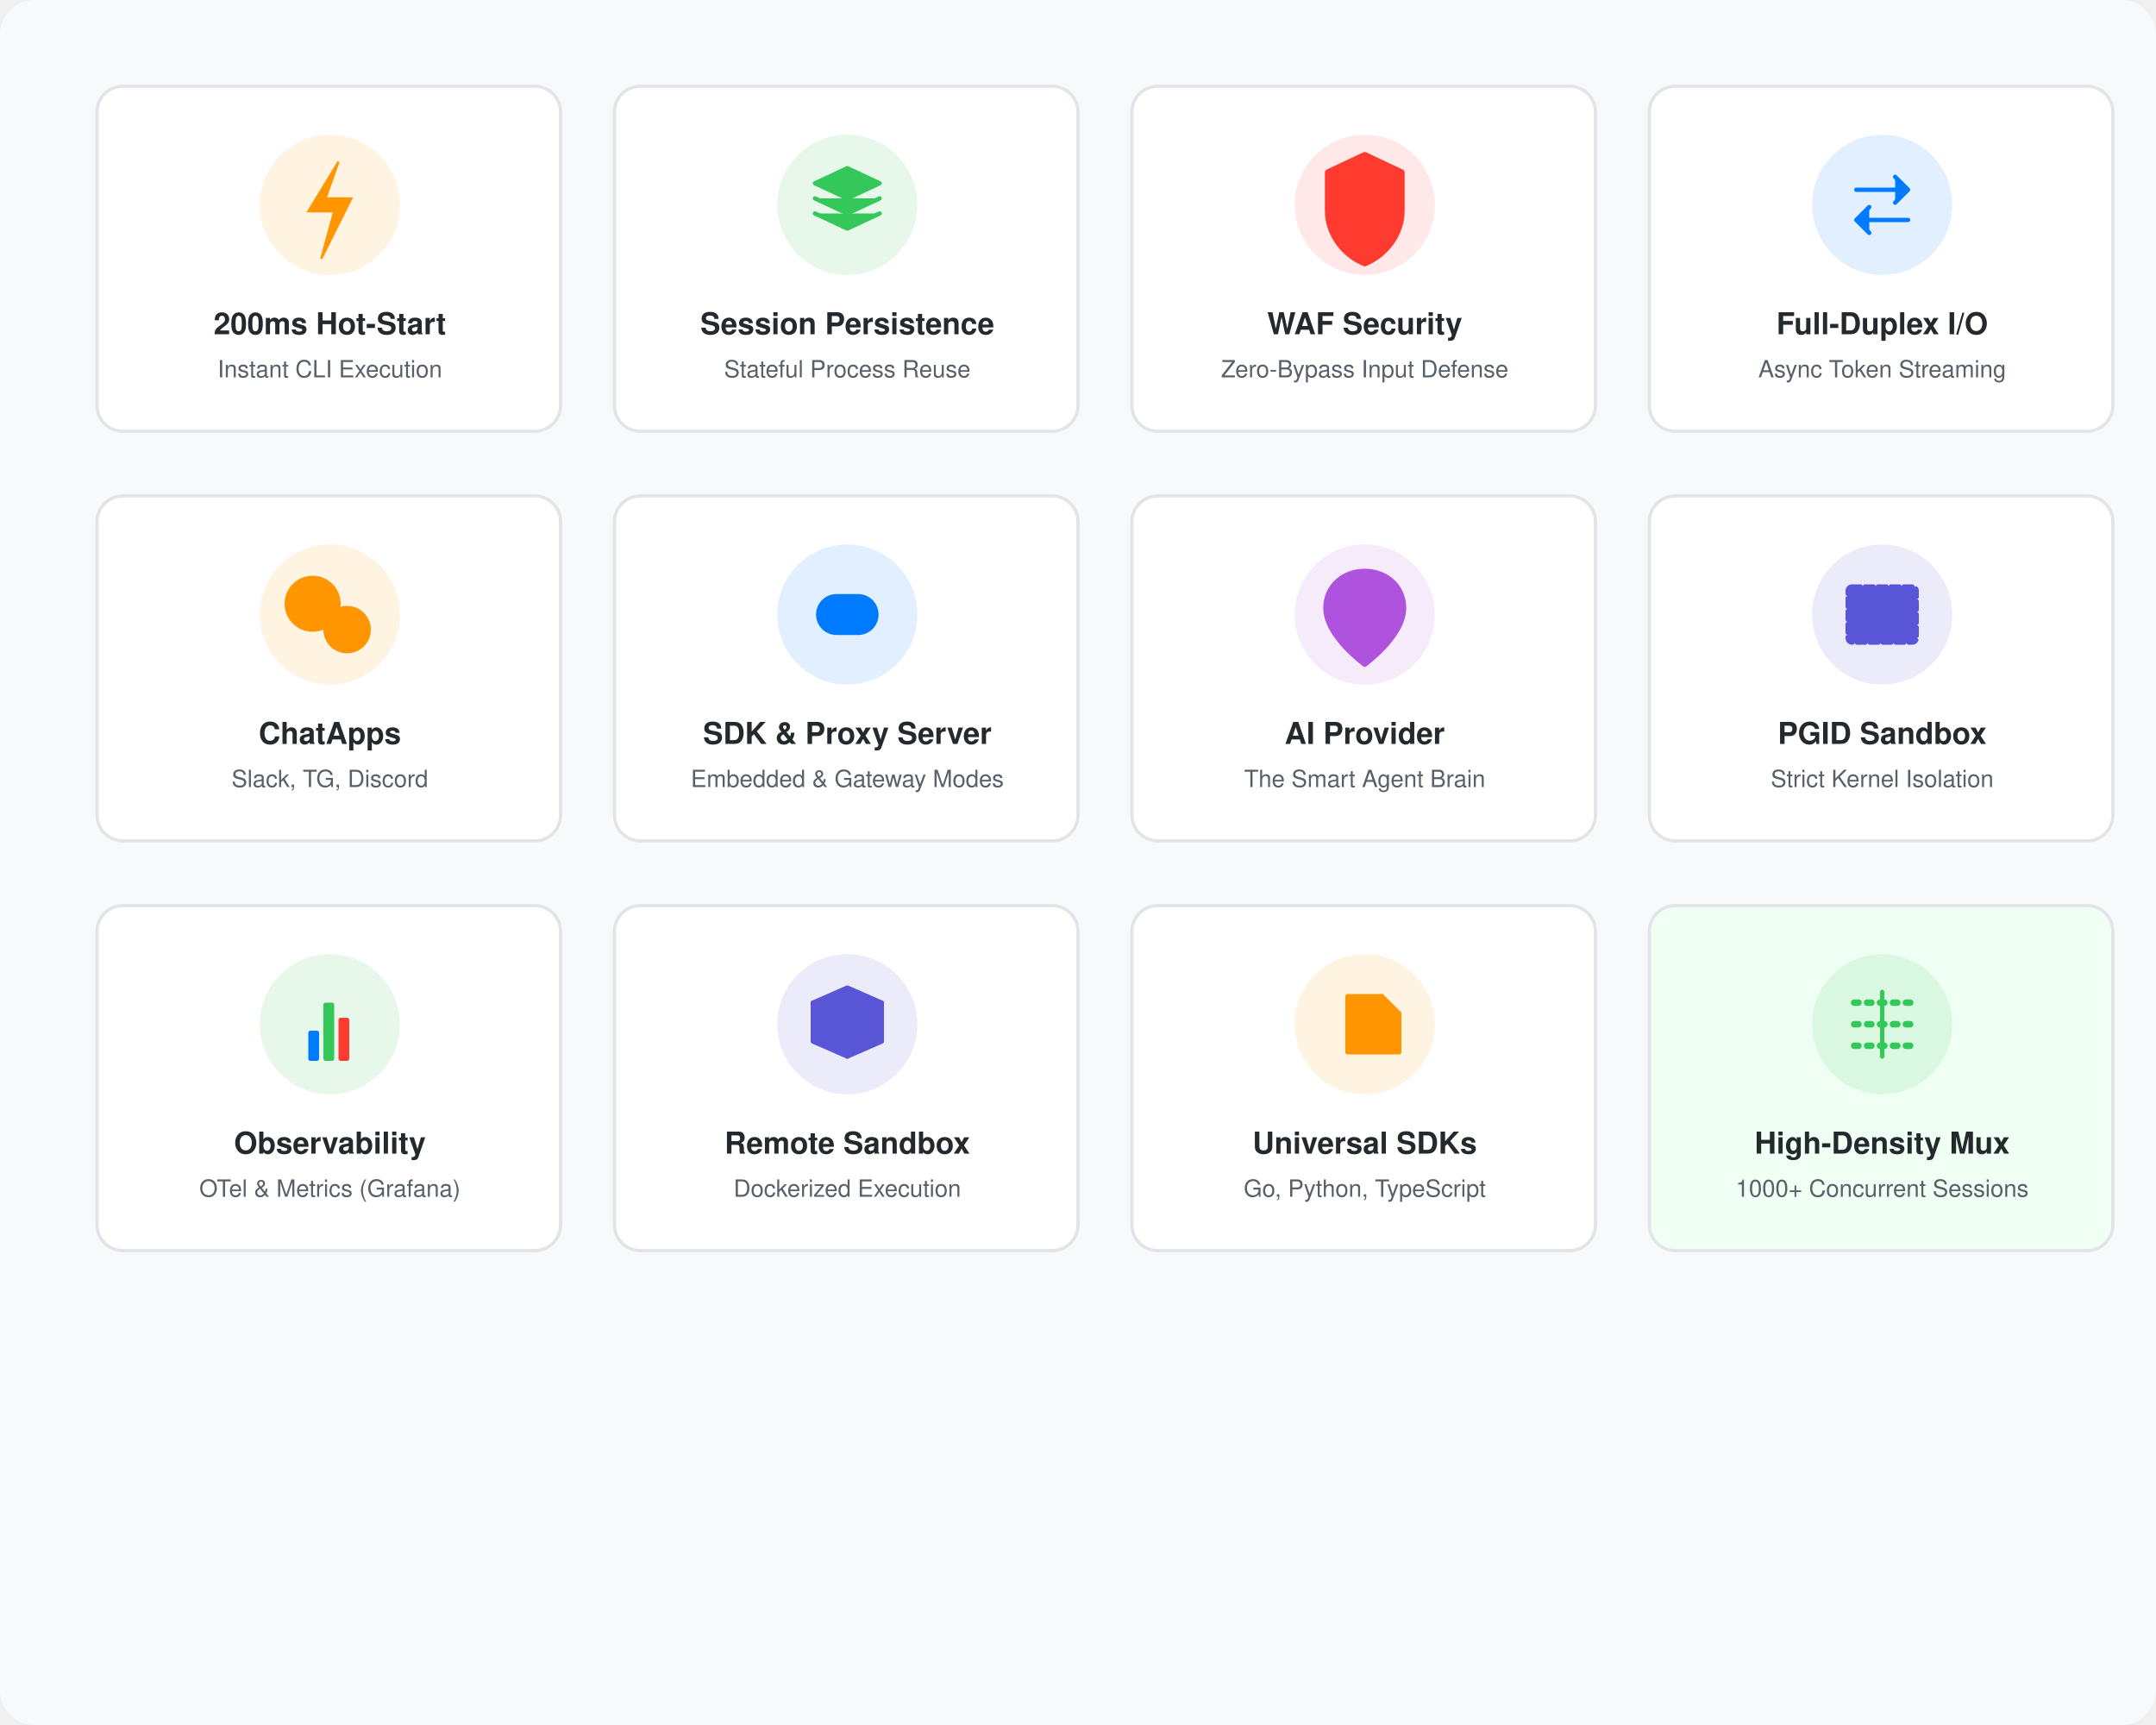
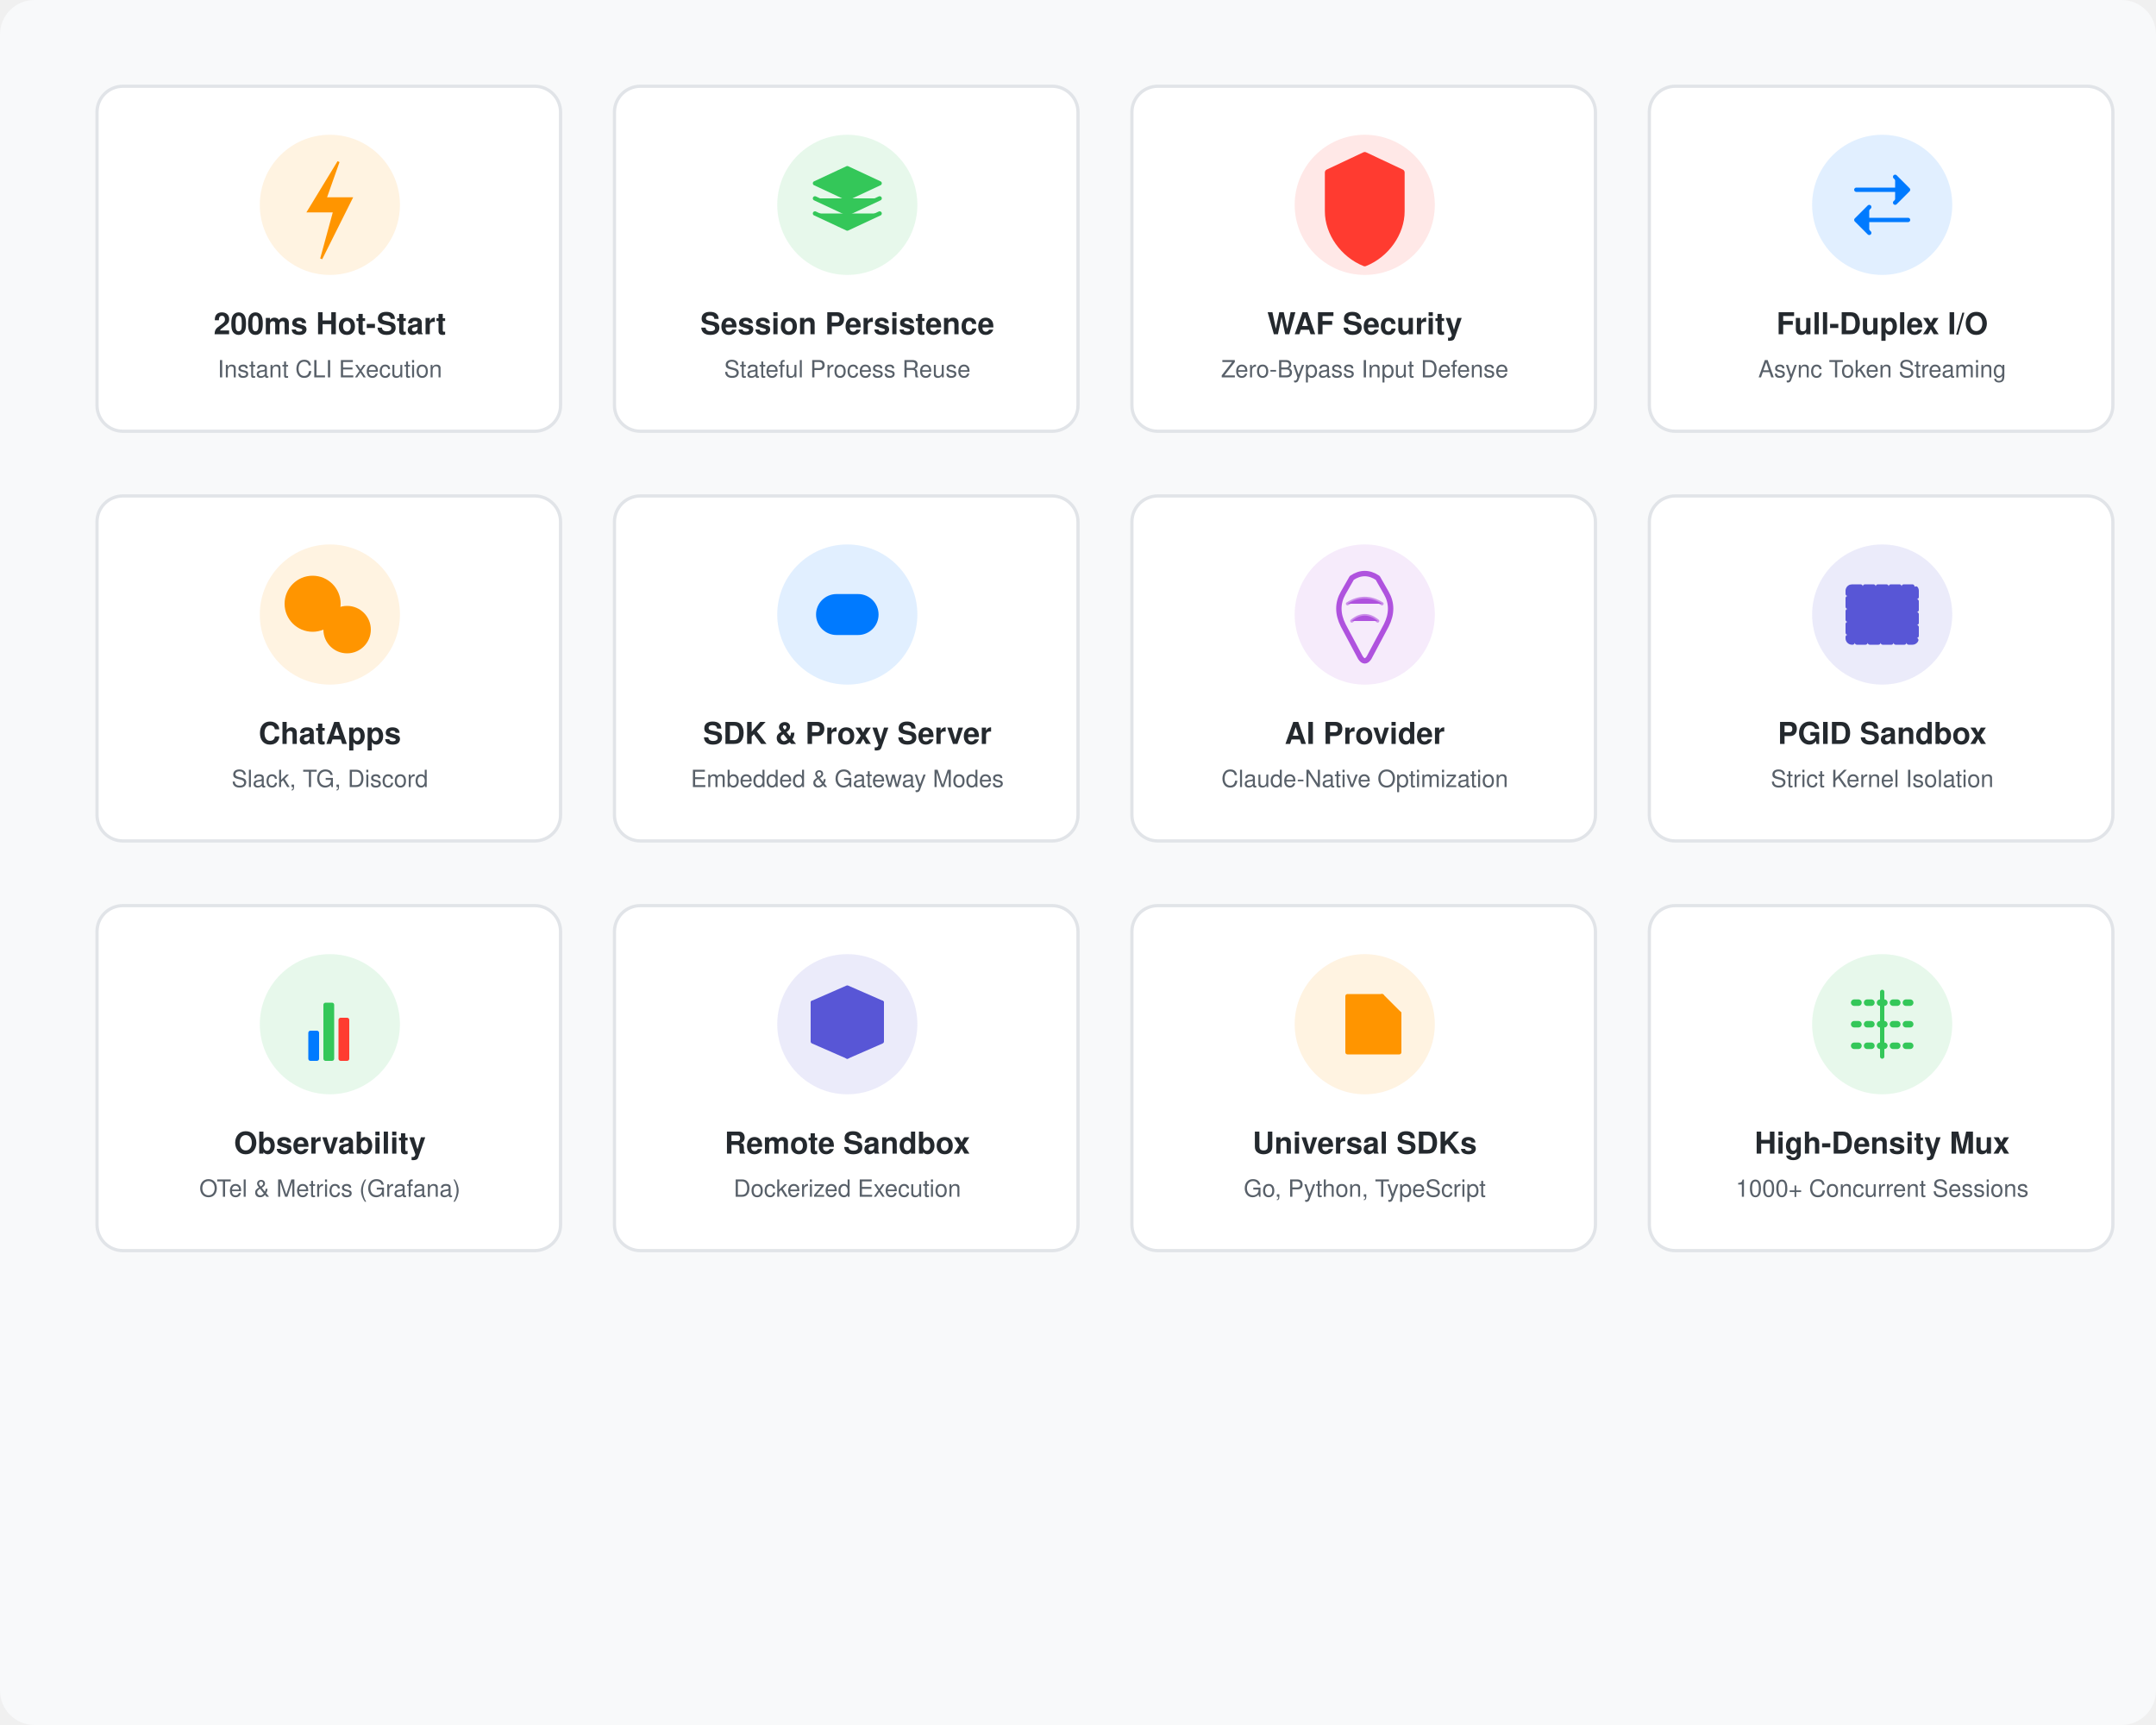
<svg xmlns="http://www.w3.org/2000/svg" viewBox="0 0 1000 800" width="1000" height="800">
  <defs>
    <style>
      .bg { fill: #f8f9fa; }
      .feature-card { fill: #ffffff; stroke: #e1e4e8; stroke-width: 1.5; }
      .text-title { font-family: -apple-system, BlinkMacSystemFont, "Segoe UI", Helvetica, Arial, sans-serif; font-weight: 600; font-size: 14px; fill: #24292e; }
      .text-sub { font-family: -apple-system, BlinkMacSystemFont, "Segoe UI", Helvetica, Arial, sans-serif; font-size: 11px; fill: #586069; }
      
      .icon-bg { opacity: 0.12; }
      .icon-stroke { fill: none; stroke-width: 2; stroke-linecap: round; stroke-linejoin: round; }
      .icon-fill { stroke: none; }
      
      /* Refined Color Palette */
      .c-sec { fill: #ff3b30; stroke: #ff3b30; } /* Security Red */
      .c-link { fill: #007aff; stroke: #007aff; } /* Link Blue */
      .c-iso { fill: #5856d6; stroke: #5856d6; }  /* Isolation Purple */
      .c-brain { fill: #af52de; stroke: #af52de; } /* Brain Purple */
      .c-poly { fill: #ff9500; stroke: #ff9500; } /* Polyglot Orange */
      .c-mux { fill: #34c759; stroke: #34c759; }  /* Mux Green */
      
      /* Specific Bar Colors for Observability */
      .bar-red { fill: #ff3b30; }
      .bar-green { fill: #34c759; }
      .bar-blue { fill: #007aff; }
    </style>
  </defs>
  <rect width="100%" height="100%" class="bg" rx="16" />
  <g transform="translate(45, 40)">
    <rect width="215" height="160" rx="12" class="feature-card" />
    <circle cx="108" cy="55" r="32" class="icon-bg c-poly" />
    <path d="M112 35 L98 58 H110 L104 80 L118 52 H106 L112 35 Z" class="icon-fill c-poly" />
    <text x="108" y="115" text-anchor="middle" class="text-title">200ms Hot-Start</text>
    <text x="108" y="135" text-anchor="middle" class="text-sub">Instant CLI Execution</text>
  </g>
  <g transform="translate(285, 40)">
    <rect width="215" height="160" rx="12" class="feature-card" />
    <circle cx="108" cy="55" r="32" class="icon-bg c-mux" />
    <path d="M93 45 L108 52 L123 45 L108 38 Z" class="icon-stroke c-mux" />
    <path d="M93 52 L108 59 L123 52 M93 59 L108 66 L123 59" class="icon-stroke c-mux" />
    <text x="108" y="115" text-anchor="middle" class="text-title">Session Persistence</text>
    <text x="108" y="135" text-anchor="middle" class="text-sub">Stateful Process Reuse</text>
  </g>
  <g transform="translate(525, 40)">
    <rect width="215" height="160" rx="12" class="feature-card" />
    <circle cx="108" cy="55" r="32" class="icon-bg c-sec" />
    <path d="M108 32 L125 40 V58 C125 68 118 78 108 82 C98 78 91 68 91 58 V40 L108 32 Z" class="icon-stroke c-sec" style="stroke-width: 3;" />
    <path d="M100 55 L106 61 L116 49" class="icon-stroke c-sec" style="stroke-width: 3;" />
    <text x="108" y="115" text-anchor="middle" class="text-title">WAF Security</text>
    <text x="108" y="135" text-anchor="middle" class="text-sub">Zero-Bypass Input Defense</text>
  </g>
  <g transform="translate(765, 40)">
    <rect width="215" height="160" rx="12" class="feature-card" />
    <circle cx="108" cy="55" r="32" class="icon-bg c-link" />
    <path d="M96 48 H120 M114 42 L120 48 L114 54" class="icon-stroke c-link" />
    <path d="M120 62 H96 M102 56 L96 62 L102 68" class="icon-stroke c-link" />
    <text x="108" y="115" text-anchor="middle" class="text-title">Full-Duplex I/O</text>
    <text x="108" y="135" text-anchor="middle" class="text-sub">Async Token Streaming</text>
  </g>
  <g transform="translate(45, 230)">
    <rect width="215" height="160" rx="12" class="feature-card" />
    <circle cx="108" cy="55" r="32" class="icon-bg c-poly" />
    <circle cx="100" cy="50" r="12" class="icon-stroke c-poly" />
    <circle cx="116" cy="62" r="10" class="icon-stroke c-poly" />
    <text x="108" y="115" text-anchor="middle" class="text-title">ChatApps</text>
    <text x="108" y="135" text-anchor="middle" class="text-sub">Slack, TG, Discord</text>
  </g>
  <g transform="translate(285, 230)">
    <rect width="215" height="160" rx="12" class="feature-card" />
    <circle cx="108" cy="55" r="32" class="icon-bg c-link" />
    <path d="M95 55 A8 8 0 0 1 103 47 H113 A8 8 0 0 1 121 55 V55 A8 8 0 0 1 113 63 H103 A8 8 0 0 1 95 55 Z" class="icon-stroke c-link" style="stroke-width: 3;" />
    <path d="M103 55 H113" class="icon-stroke c-link" style="stroke-width: 4;" />
    <text x="108" y="115" text-anchor="middle" class="text-title">SDK &amp; Proxy Server</text>
    <text x="108" y="135" text-anchor="middle" class="text-sub">Embedded &amp; Gateway Modes</text>
  </g>
  <g transform="translate(525, 230)">
    <rect width="215" height="160" rx="12" class="feature-card" />
    <circle cx="108" cy="55" r="32" class="icon-bg c-brain" />
-     <path d="M108 35 C98 35 90 42 90 52 C90 65 108 78 108 78 C108 78 126 65 126 52 C126 42 118 35 108 35 Z M108 35 V78" class="icon-stroke c-brain" style="stroke-width: 2.5;" />
-     <path d="M95 45 Q108 42 121 45 M95 55 Q108 52 121 55 M95 65 Q108 62 121 65" class="icon-stroke c-brain" style="stroke-opacity: 0.5; stroke-width: 1;" />
+     <path d="M102 38 Q108 34 114 38 L118 45 Q122 52 118 60 L110 75 Q108 78 106 75 L98 60 Q94 52 98 45 Z" class="icon-stroke c-brain" style="stroke-width: 2.5; fill: none;" />
+     <path d="M100 50 Q108 45 116 50 M102 58 Q108 53 114 58" class="icon-stroke c-brain" style="stroke-width: 1.5; stroke-opacity: 0.6;" />
    <text x="108" y="115" text-anchor="middle" class="text-title">AI Provider</text>
-     <text x="108" y="135" text-anchor="middle" class="text-sub">The Smart Agent Brain</text>
+     <text x="108" y="135" text-anchor="middle" class="text-sub">Claude-Native Optimization</text>
  </g>
  <g transform="translate(765, 230)">
    <rect width="215" height="160" rx="12" class="feature-card" />
    <circle cx="108" cy="55" r="32" class="icon-bg c-iso" />
    <rect x="92" y="42" width="32" height="26" rx="2" class="icon-stroke c-iso" style="stroke-dasharray: 4 2;" />
    <rect x="100" y="50" width="16" height="10" rx="1" class="icon-fill c-iso" />
    <text x="108" y="115" text-anchor="middle" class="text-title">PGID Sandbox</text>
    <text x="108" y="135" text-anchor="middle" class="text-sub">Strict Kernel Isolation</text>
  </g>
  <g transform="translate(45, 420)">
    <rect width="215" height="160" rx="12" class="feature-card" />
    <circle cx="108" cy="55" r="32" class="icon-bg c-mux" />
    <rect x="98" y="58" width="5" height="14" rx="1" class="bar-blue" />
    <rect x="105" y="45" width="5" height="27" rx="1" class="bar-green" />
    <rect x="112" y="52" width="5" height="20" rx="1" class="bar-red" />
    <text x="108" y="115" text-anchor="middle" class="text-title">Observability</text>
    <text x="108" y="135" text-anchor="middle" class="text-sub">OTel &amp; Metrics (Grafana)</text>
  </g>
  <g transform="translate(285, 420)">
    <rect width="215" height="160" rx="12" class="feature-card" />
    <circle cx="108" cy="55" r="32" class="icon-bg c-iso" />
    <path d="M108 38 L124 45 V63 L108 70 L92 63 V45 L108 38 Z" class="icon-stroke c-iso" />
    <path d="M92 45 L108 52 L124 45 M108 52 V70" class="icon-stroke c-iso" />
    <text x="108" y="115" text-anchor="middle" class="text-title">Remote Sandbox</text>
    <text x="108" y="135" text-anchor="middle" class="text-sub">Dockerized Execution</text>
  </g>
  <g transform="translate(525, 420)">
    <rect width="215" height="160" rx="12" class="feature-card" />
    <circle cx="108" cy="55" r="32" class="icon-bg c-poly" />
    <path d="M100 42 L116 42 L124 50 L124 68 L100 68 Z" class="icon-stroke c-poly" />
    <path d="M116 42 L116 50 L124 50" class="icon-stroke c-poly" />
    <text x="108" y="115" text-anchor="middle" class="text-title">Universal SDKs</text>
    <text x="108" y="135" text-anchor="middle" class="text-sub">Go, Python, TypeScript</text>
  </g>
  <g transform="translate(765, 420)">
-     <rect width="215" height="160" rx="12" class="feature-card" style="fill: #f0fff4;" />
+     <rect width="215" height="160" rx="12" class="feature-card" />
    <circle cx="108" cy="55" r="32" class="icon-bg c-mux" />
    <path d="M95 45 H121 M95 55 H121 M95 65 H121" class="icon-stroke c-mux" style="stroke-width: 3; stroke-dasharray: 2 4;" />
    <path d="M108 40 V70" class="icon-stroke c-mux" style="stroke-width: 2;" />
    <text x="108" y="115" text-anchor="middle" class="text-title">High-Density Mux</text>
    <text x="108" y="135" text-anchor="middle" class="text-sub">1000+ Concurrent Sessions</text>
  </g>
</svg>
